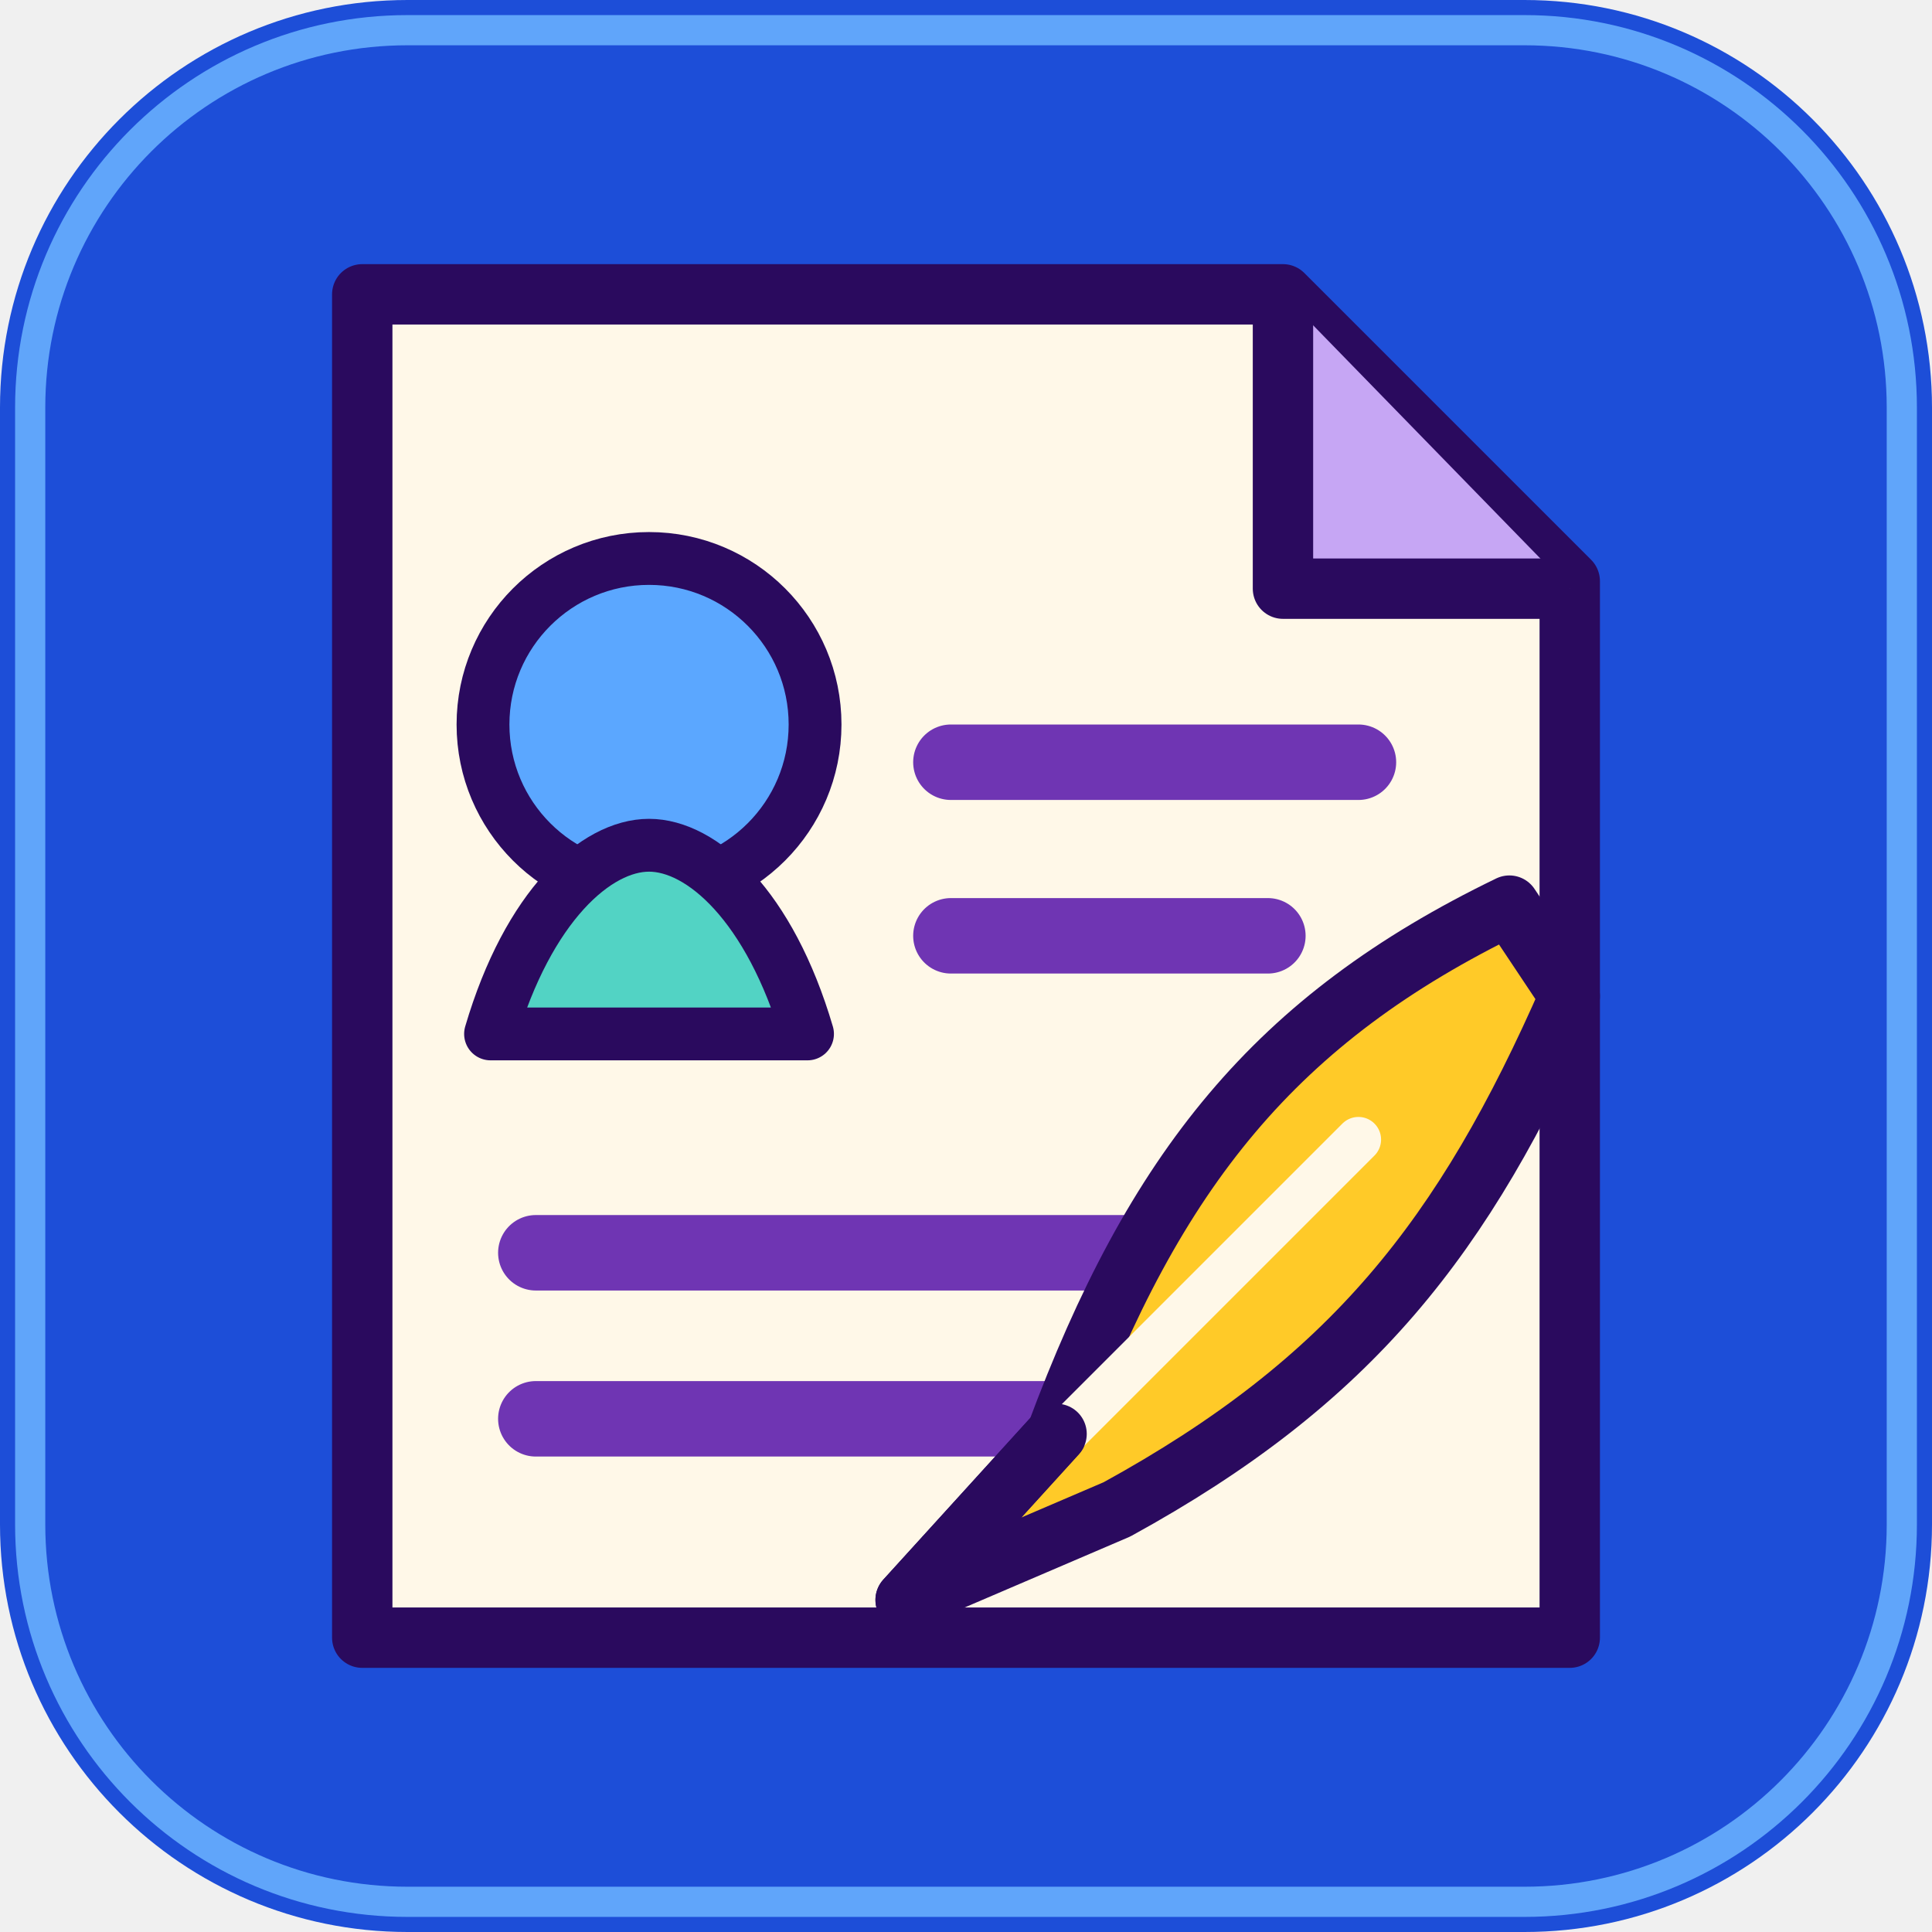
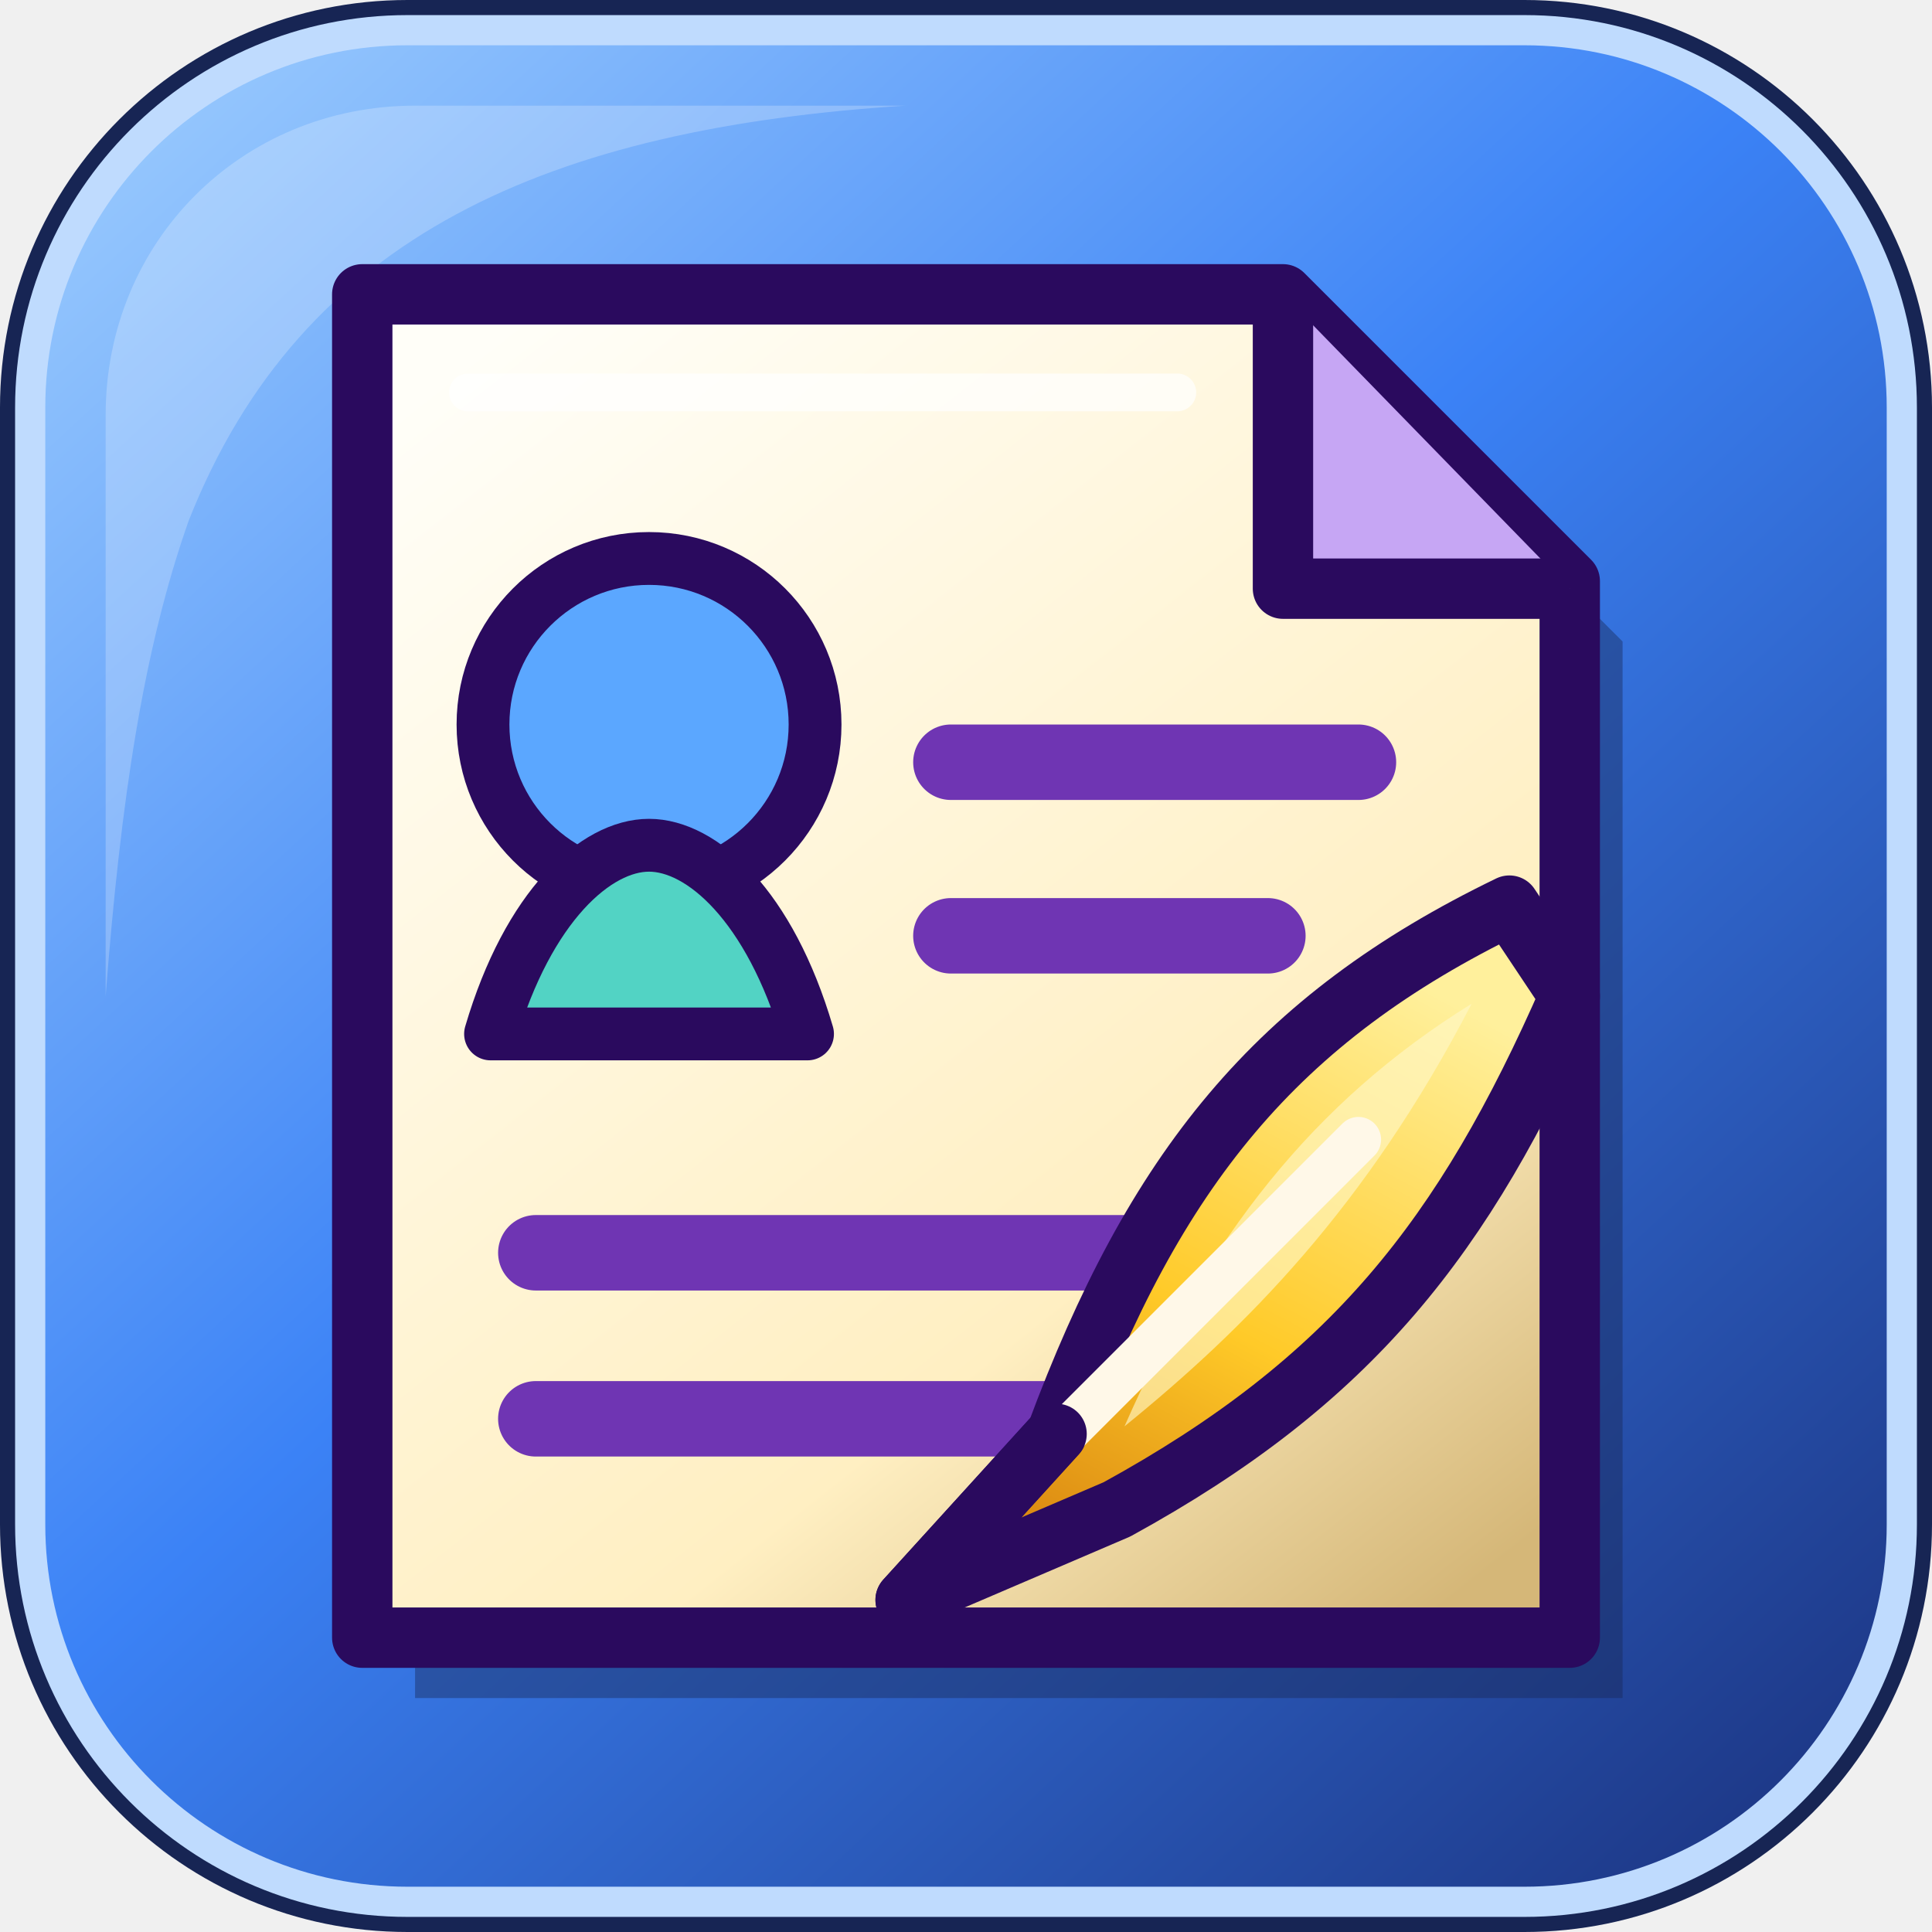
<svg xmlns="http://www.w3.org/2000/svg" viewBox="0 0 256 256" role="img" aria-labelledby="title desc">
-   <rect width="256" height="256" rx="54" fill="#1d4ed8" />
-   <rect x="4" y="4" width="248" height="248" rx="50" fill="none" stroke="#60a5fa" stroke-width="4" />
-   <path d="M48 39h122l38 38v140H48Z" fill="#fff8e8" stroke="#2a0a5e" stroke-width="8" stroke-linejoin="round" />
+   <defs>
+     <linearGradient id="rename-bg" x1="24" y1="16" x2="231" y2="240" gradientUnits="userSpaceOnUse">
+       <stop stop-color="#93c5fd" />
+       <stop offset="0.46" stop-color="#3b82f6" />
+       <stop offset="1" stop-color="#1e3a8a" />
+     </linearGradient>
+     <linearGradient id="rename-paper" x1="61" y1="48" x2="191" y2="213" gradientUnits="userSpaceOnUse">
+       <stop stop-color="#fffef8" />
+       <stop offset="0.7" stop-color="#ffefc2" />
+       <stop offset="1" stop-color="#d5b778" />
+     </linearGradient>
+     <linearGradient id="rename-quill" x1="180" y1="126" x2="135" y2="210" gradientUnits="userSpaceOnUse">
+       <stop stop-color="#fff09c" />
+       <stop offset="0.55" stop-color="#ffca28" />
+       <stop offset="1" stop-color="#d47c0d" />
+     </linearGradient>
+   </defs>
+   <rect width="256" height="256" rx="54" fill="#172554" />
+   <rect x="4" y="4" width="248" height="248" rx="50" fill="url(#rename-bg)" stroke="#bfdbfe" stroke-width="4" />
+   <path d="M25 69C40 31 73 17 120 14H55c-23 0-41 18-41 41v77c2-26 5-46 11-63Z" fill="#fff" opacity=".23" />
+   <path d="M55 47h122l38 38v140H55Z" fill="#172554" opacity=".42" />
+   <path d="M48 39h122l38 38v140H48Z" fill="url(#rename-paper)" stroke="#2a0a5e" stroke-width="8" stroke-linejoin="round" />
+   <path d="M62 52h94" stroke="#fff" stroke-width="5" stroke-linecap="round" opacity=".7" />
  <path d="M170 39v39h38" fill="#c6a6f4" stroke="#2a0a5e" stroke-width="8" stroke-linejoin="round" />
  <circle cx="86" cy="96" r="22" fill="#5ba7ff" stroke="#2a0a5e" stroke-width="7" />
  <path d="M65 137c5-17 14-25 21-25s16 8 21 25Z" fill="#52d3c4" stroke="#2a0a5e" stroke-width="7" stroke-linejoin="round" />
  <path d="M126 101h54M126 124h42M71 166h93M71 188h68" stroke="#6f35b3" stroke-width="10" stroke-linecap="round" />
-   <path d="M200 120c-31 15-47 35-60 70l-20 22 28-12c31-17 46-36 60-68Z" fill="#ffca28" stroke="#2a0a5e" stroke-width="8" stroke-linejoin="round" />
+   <path d="M200 120c-31 15-47 35-60 70l-20 22 28-12c31-17 46-36 60-68Z" fill="url(#rename-quill)" stroke="#2a0a5e" stroke-width="8" stroke-linejoin="round" />
+   <path d="M195 133c-21 13-35 31-46 56 16-13 32-29 46-56Z" fill="#fff7c7" opacity=".64" />
  <path d="m141 190 39-39" stroke="#fff8e8" stroke-width="6" stroke-linecap="round" />
  <path d="m120 212 20-22" stroke="#2a0a5e" stroke-width="8" stroke-linecap="round" />
</svg>
